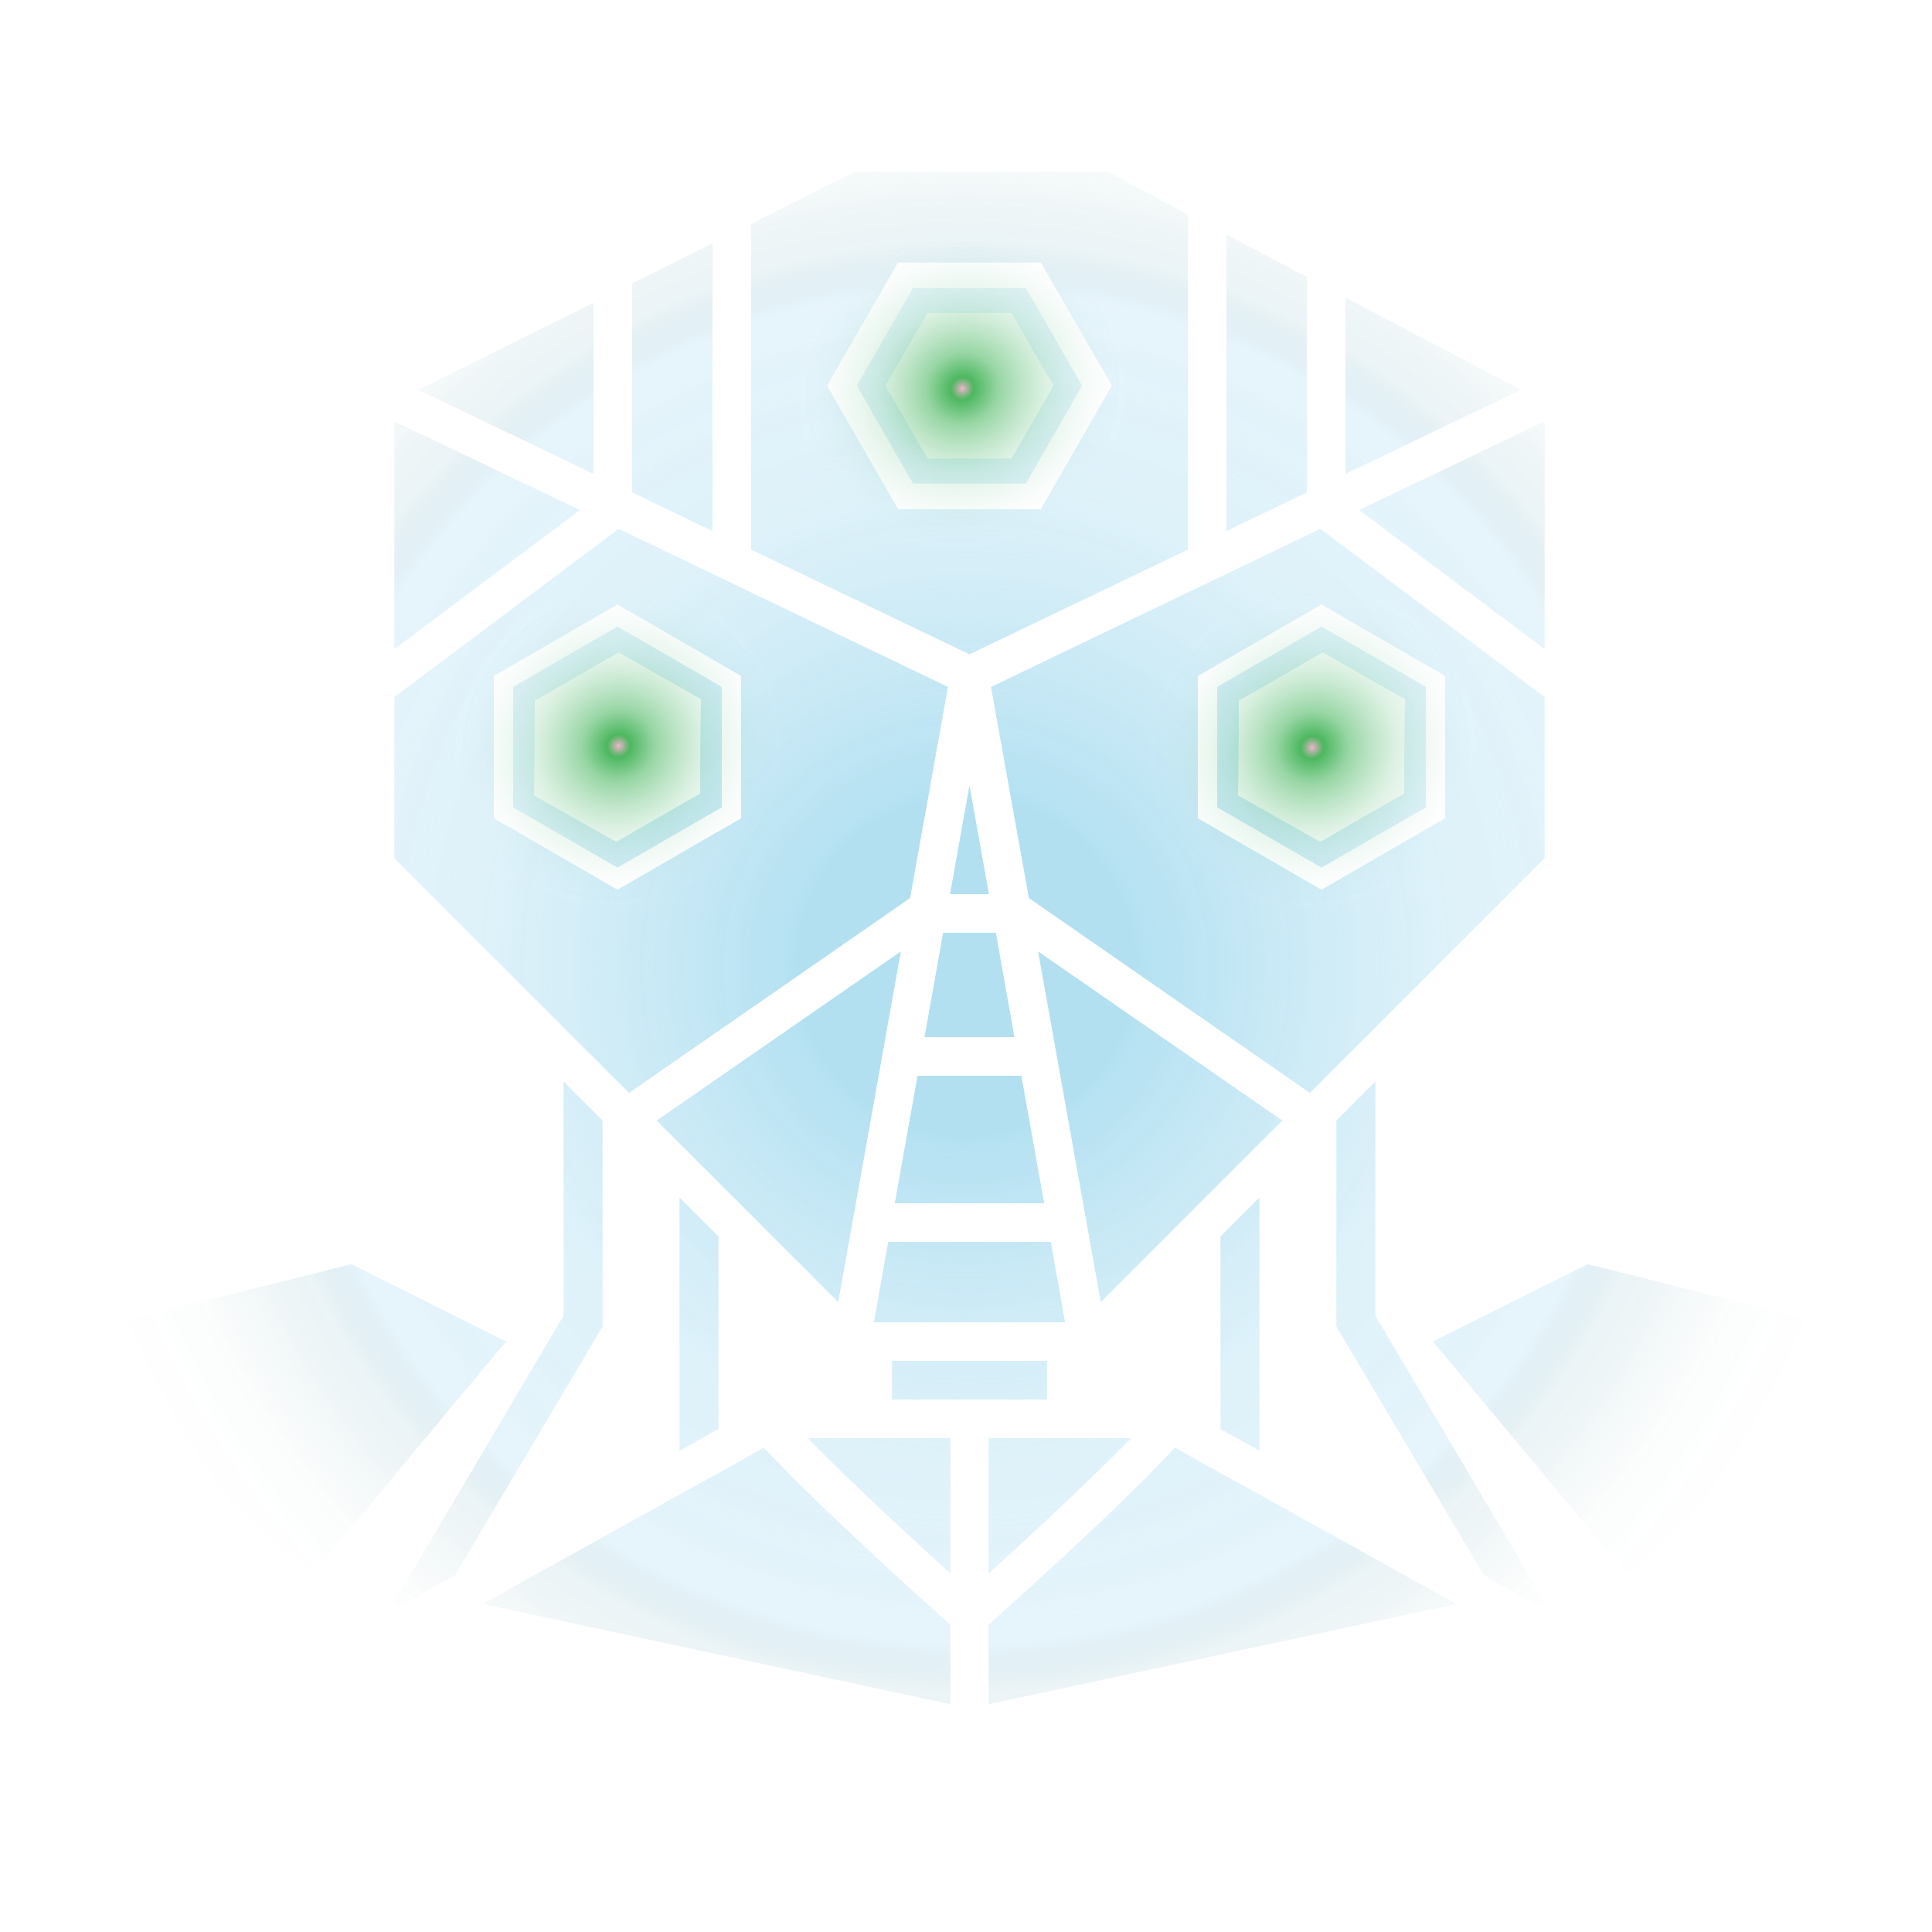
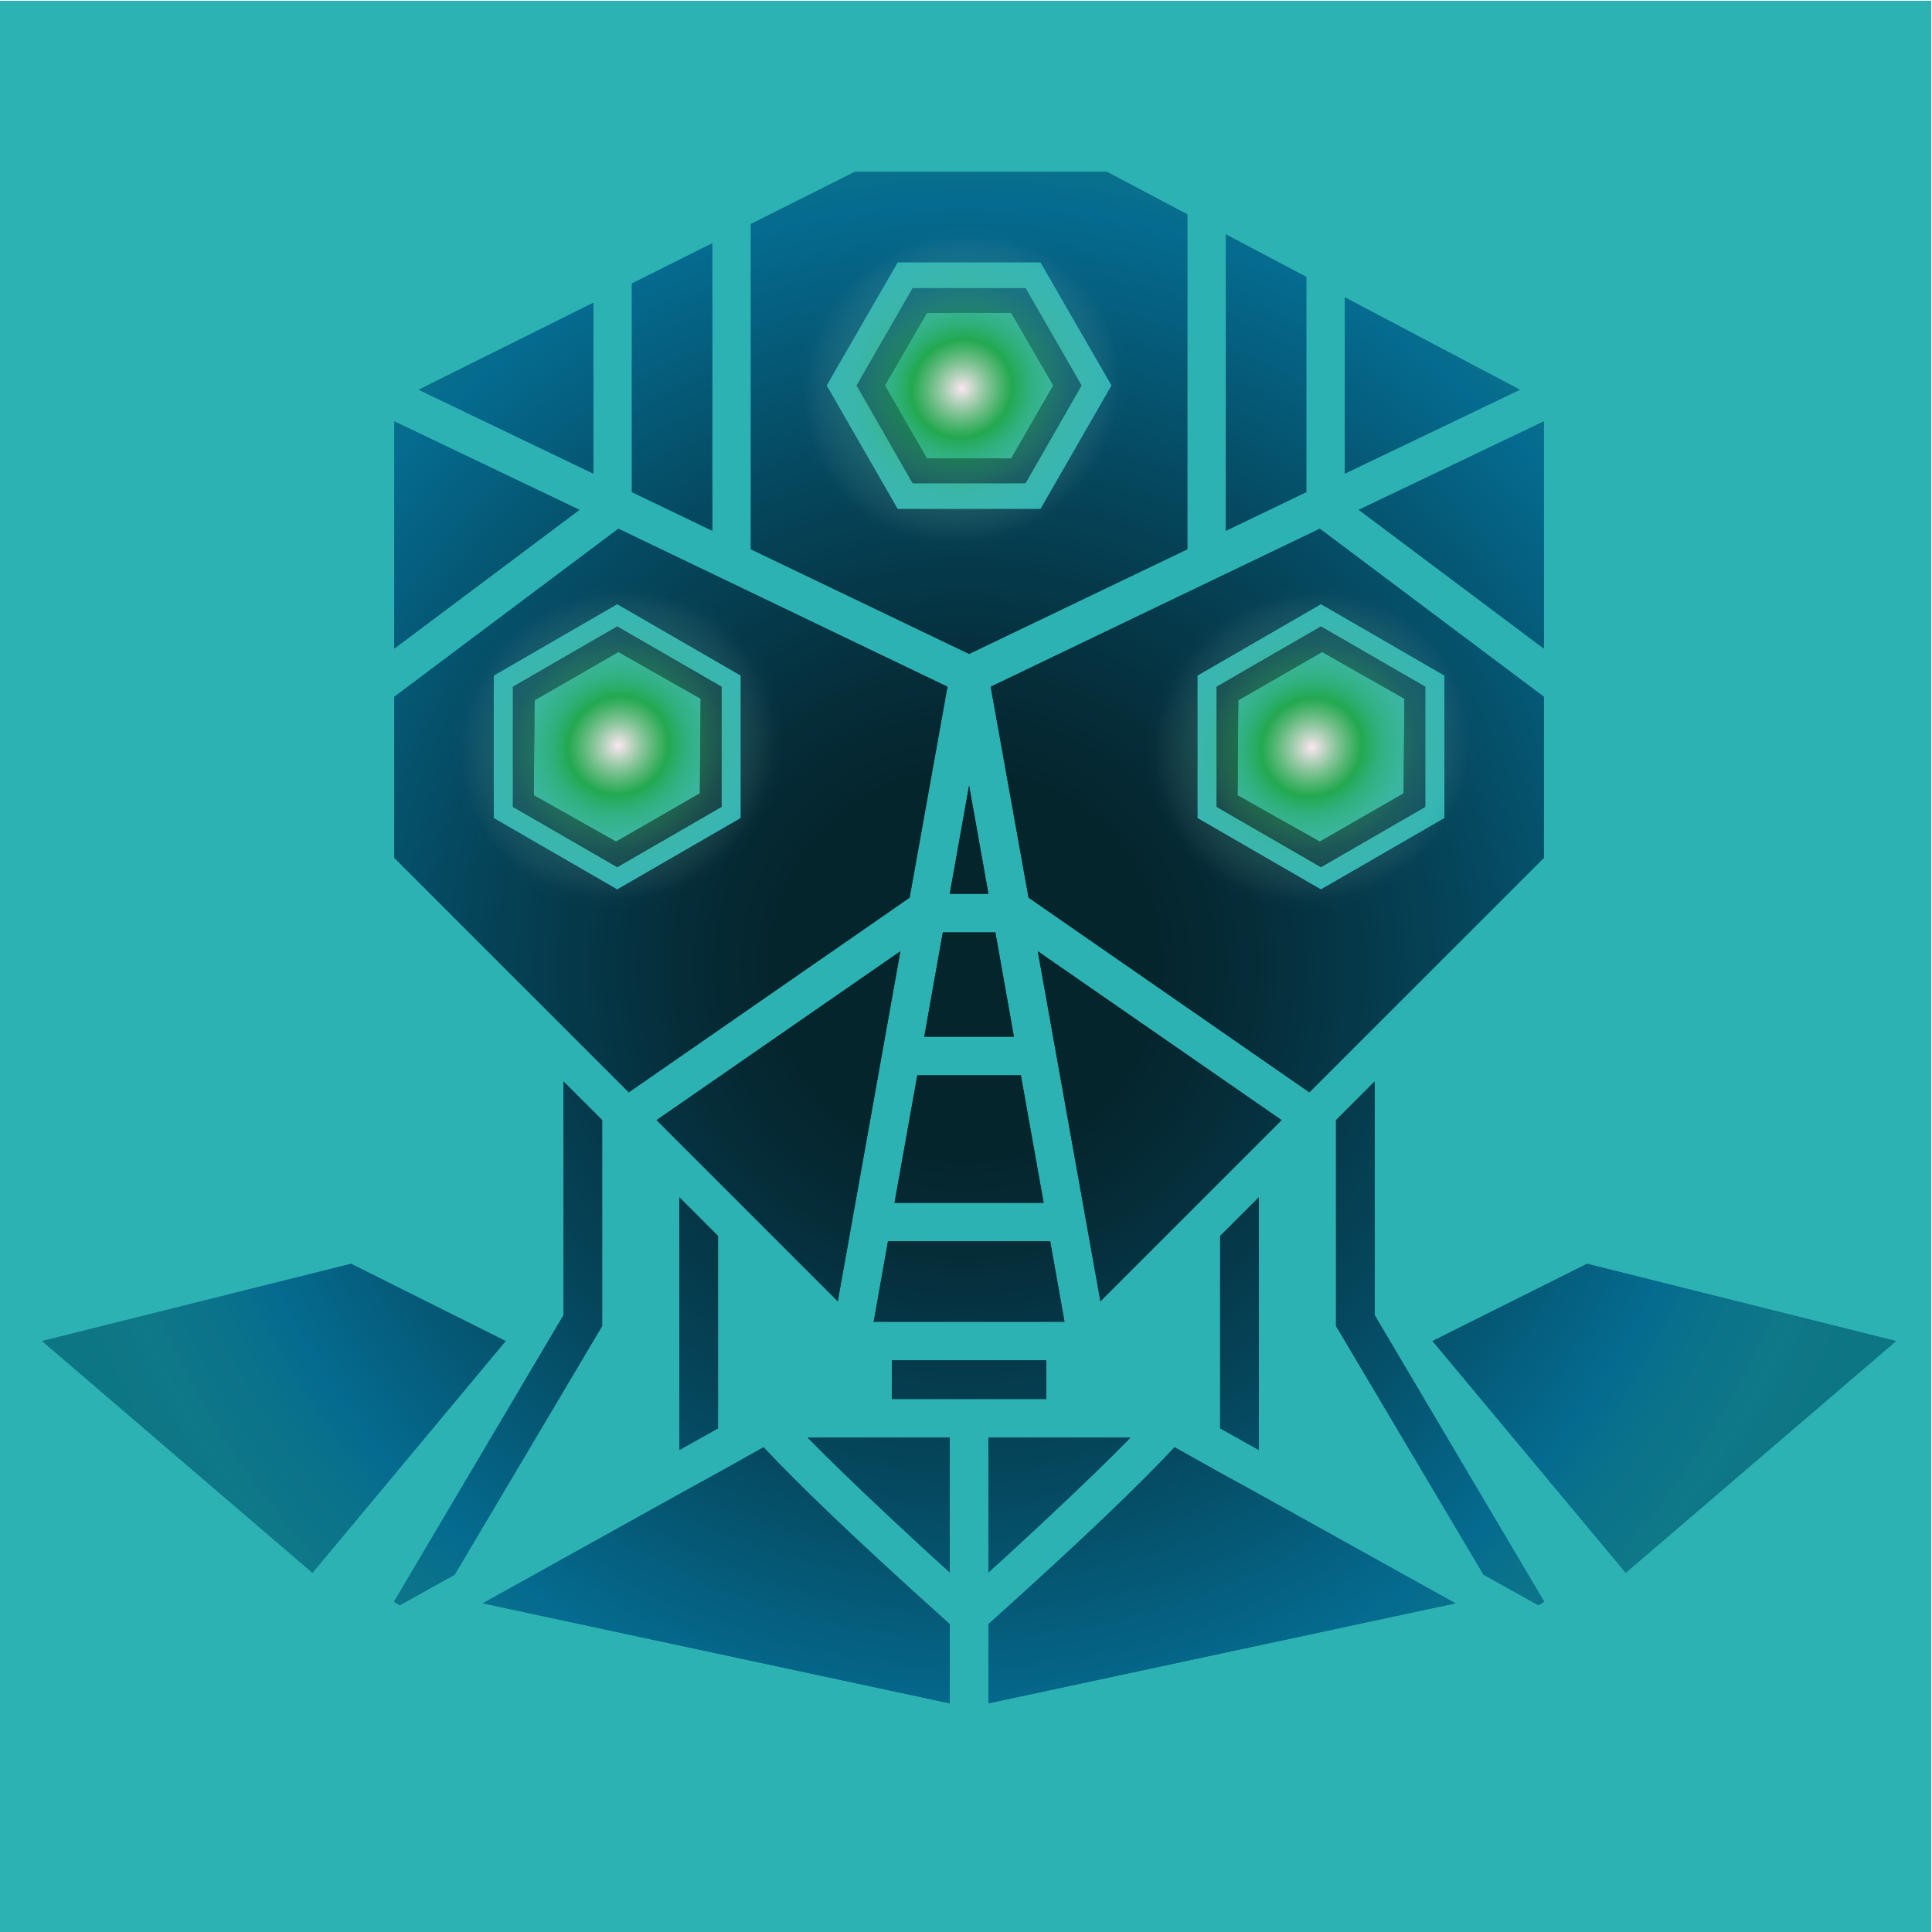
- <svg xmlns="http://www.w3.org/2000/svg" xmlns:xlink="http://www.w3.org/1999/xlink" viewBox="0 0 50 50">
+ <svg xmlns="http://www.w3.org/2000/svg" xmlns:xlink="http://www.w3.org/1999/xlink" viewBox="0 0 50 50.02">
  <defs>
-     <style>.cls-1{fill:url(#Gradient_bez_nazwy_109);mix-blend-mode:screen;}.cls-1,.cls-2,.cls-3,.cls-4,.cls-5{stroke-width:0px;}.cls-2{fill:url(#Gradient_bez_nazwy_166-2);}.cls-6{isolation:isolate;}.cls-7{filter:url(#luminosity-invert);}.cls-3{fill:url(#Gradient_bez_nazwy_166-3);}.cls-4{fill:#1d1d1b;}.cls-8{mask:url(#mask);}.cls-5{fill:url(#Gradient_bez_nazwy_166);}</style>
+     <style>.cls-1{fill:url(#Gradient_bez_nazwy_52-3);}.cls-1,.cls-2,.cls-3,.cls-4,.cls-5,.cls-6{stroke-width:0px;}.cls-2{fill:url(#Gradient_bez_nazwy_52);}.cls-3{fill:url(#Gradient_bez_nazwy_52-2);}.cls-7{isolation:isolate;}.cls-4{fill:url(#Gradient_bez_nazwy_48);mix-blend-mode:darken;}.cls-8{filter:url(#luminosity-invert);}.cls-5{fill:#1d1d1b;}.cls-9{mask:url(#mask);}.cls-6{fill:#2cb2b2;mix-blend-mode:screen;}</style>
    <filter id="luminosity-invert" x="0" y="0" width="50" height="50" color-interpolation-filters="sRGB" filterUnits="userSpaceOnUse">
      <feColorMatrix result="cm" values="-1 0 0 0 1 0 -1 0 0 1 0 0 -1 0 1 0 0 0 1 0" />
    </filter>
    <mask id="mask" x="0" y="0" width="50" height="50" maskUnits="userSpaceOnUse">
-       <g class="cls-7">
-         <polygon class="cls-4" points="18.59 32 18.59 36.98 17.59 37.54 17.59 31 18.59 32" />
-         <polygon class="cls-4" points="15.59 29 15.59 34.33 11.77 40.77 10.35 41.56 10.2 41.47 14.59 34.05 14.59 28 15.59 29" />
-         <path class="cls-4" d="M24.59,42.05v2.05l-12.09-2.59,5.09-2.83,1-.55,1.18-.66c.85.91,2.31,2.33,4.82,4.58Z" />
-         <path class="cls-4" d="M24.59,37.22v3.49c-.39-.35-.75-.68-1.08-.99-.15-.14-.29-.27-.42-.39-.93-.87-1.64-1.56-2.18-2.11h3.68Z" />
-         <polygon class="cls-4" points="13.09 34.72 8.09 40.72 1.09 34.72 9.09 32.72 13.09 34.72" />
-         <polygon class="cls-4" points="32.59 31 32.59 37.54 31.59 36.98 31.59 32 32.59 31" />
-         <polygon class="cls-4" points="39.98 41.47 39.83 41.56 38.41 40.77 34.59 34.33 34.59 29 35.59 28 35.59 34.05 39.98 41.47" />
-         <rect class="cls-4" x="23.09" y="35.22" width="4" height="1" />
-         <path class="cls-4" d="M37.68,41.51l-12.09,2.59v-2.05c2.51-2.25,3.97-3.67,4.82-4.58l1.18.66,1,.55,5.09,2.83Z" />
-         <path class="cls-4" d="M29.27,37.22c-.54.55-1.25,1.24-2.18,2.11-.13.12-.27.25-.42.39-.33.31-.69.64-1.08.99v-3.49h3.68Z" />
-         <polygon class="cls-4" points="49.09 34.72 42.09 40.72 37.09 34.72 41.09 32.72 49.09 34.72" />
-         <polygon class="cls-4" points="27.56 34.22 22.62 34.22 22.99 32.14 27.19 32.14 27.56 34.22" />
-         <polygon class="cls-4" points="23.31 24.63 21.69 33.69 17 29 23.31 24.63" />
-         <polygon class="cls-4" points="25.59 23.14 24.59 23.14 25.09 20.34 25.59 23.14" />
-         <polygon class="cls-4" points="26.25 26.84 23.93 26.84 24.41 24.14 25.77 24.14 26.25 26.84" />
-         <polygon class="cls-4" points="27.02 31.14 23.16 31.14 23.75 27.84 26.43 27.84 27.02 31.14" />
-         <polygon class="cls-4" points="33.18 29 28.49 33.69 26.87 24.63 33.18 29" />
-         <polygon class="cls-4" points="39.97 10.91 39.97 16.79 35.18 13.2 39.97 10.91" />
-         <polygon class="cls-4" points="39.35 10.09 34.82 12.26 34.82 7.7 39.35 10.09" />
-         <polygon class="cls-4" points="33.82 7.17 33.82 12.74 31.74 13.74 31.74 6.07 33.82 7.17" />
-         <polygon class="cls-4" points="15 13.2 10.21 16.79 10.21 10.91 15 13.2" />
-         <polygon class="cls-4" points="15.36 7.84 15.36 12.26 10.84 10.09 15.36 7.84" />
-         <polygon class="cls-4" points="18.44 6.3 18.44 13.74 16.36 12.74 16.36 7.34 18.44 6.3" />
-         <path class="cls-4" d="M34.17,13.69l-8.52,4.09.98,5.46,7.27,5.04,6.07-6.07v-4.17l-5.8-4.35ZM37.4,21.18l-3.2,1.85-3.2-1.85v-3.69l3.2-1.85,3.2,1.85v3.69Z" />
-         <path class="cls-4" d="M16.01,13.69l-5.8,4.35v4.17l6.07,6.07,7.27-5.04.98-5.46-8.52-4.09ZM19.18,21.18l-3.2,1.85-3.2-1.85v-3.69l3.2-1.85,3.2,1.85v3.69Z" />
-         <path class="cls-4" d="M28.66,4.45h-6.53l-2.69,1.35v8.42l5.65,2.71,5.65-2.71V5.55l-2.08-1.1ZM26.94,13.18h-3.7l-1.84-3.2,1.84-3.19h3.7l1.84,3.19-1.84,3.2Z" />
-         <path class="cls-4" d="M34.2,16.22l-2.7,1.56v3.11l2.7,1.56,2.7-1.56v-3.11l-2.7-1.56ZM36.34,20.54l-2.17,1.25-2.13-1.2.02-2.46,2.17-1.25,2.13,1.21-.02,2.45Z" />
-         <path class="cls-4" d="M15.98,16.22l-2.7,1.56v3.11l2.7,1.56,2.7-1.56v-3.11l-2.7-1.56ZM18.12,20.54l-2.17,1.25-2.13-1.2.02-2.46,2.17-1.25,2.13,1.21-.02,2.45Z" />
-         <path class="cls-4" d="M26.55,7.46h-2.92l-1.45,2.52,1.45,2.53h2.92l1.45-2.53-1.45-2.52ZM26.18,11.87h-2.18l-1.09-1.89,1.09-1.88h2.18l1.09,1.88-1.09,1.89Z" />
-         <polygon class="cls-4" points="18.59 32 18.59 36.98 17.59 37.54 17.59 31 18.59 32" />
-         <polygon class="cls-4" points="15.59 29 15.59 34.33 11.77 40.77 10.35 41.56 10.2 41.47 14.59 34.05 14.59 28 15.59 29" />
-         <path class="cls-4" d="M24.59,42.05v2.05l-12.09-2.59,5.09-2.83,1-.55,1.18-.66c.85.91,2.31,2.33,4.82,4.58Z" />
-         <path class="cls-4" d="M24.59,37.22v3.49c-.39-.35-.75-.68-1.08-.99-.15-.14-.29-.27-.42-.39-.93-.87-1.64-1.56-2.18-2.11h3.68Z" />
-         <polygon class="cls-4" points="13.09 34.72 8.09 40.72 1.09 34.72 9.09 32.72 13.09 34.72" />
-         <polygon class="cls-4" points="32.59 31 32.59 37.54 31.59 36.98 31.59 32 32.59 31" />
-         <polygon class="cls-4" points="39.98 41.47 39.83 41.56 38.41 40.77 34.59 34.33 34.59 29 35.59 28 35.59 34.05 39.98 41.47" />
-         <rect class="cls-4" x="23.09" y="35.22" width="4" height="1" />
-         <path class="cls-4" d="M37.68,41.51l-12.09,2.59v-2.05c2.51-2.25,3.97-3.67,4.82-4.58l1.18.66,1,.55,5.09,2.83Z" />
-         <path class="cls-4" d="M29.27,37.22c-.54.55-1.25,1.24-2.18,2.11-.13.12-.27.25-.42.39-.33.31-.69.64-1.08.99v-3.49h3.68Z" />
-         <polygon class="cls-4" points="49.09 34.72 42.09 40.72 37.09 34.72 41.09 32.72 49.09 34.72" />
-         <polygon class="cls-4" points="27.56 34.22 22.62 34.22 22.99 32.14 27.19 32.14 27.56 34.22" />
-         <polygon class="cls-4" points="23.31 24.63 21.69 33.69 17 29 23.31 24.63" />
-         <polygon class="cls-4" points="25.59 23.14 24.59 23.14 25.09 20.34 25.59 23.14" />
-         <polygon class="cls-4" points="26.25 26.84 23.93 26.84 24.41 24.14 25.77 24.14 26.25 26.84" />
-         <polygon class="cls-4" points="27.02 31.14 23.16 31.14 23.75 27.84 26.43 27.84 27.02 31.14" />
-         <polygon class="cls-4" points="33.18 29 28.49 33.69 26.87 24.63 33.18 29" />
-         <polygon class="cls-4" points="39.97 10.91 39.97 16.79 35.18 13.2 39.97 10.91" />
-         <polygon class="cls-4" points="39.35 10.09 34.82 12.26 34.82 7.7 39.35 10.09" />
-         <polygon class="cls-4" points="33.82 7.17 33.82 12.74 31.74 13.74 31.74 6.07 33.82 7.17" />
-         <polygon class="cls-4" points="15 13.2 10.21 16.79 10.21 10.91 15 13.2" />
-         <polygon class="cls-4" points="15.36 7.84 15.36 12.26 10.84 10.09 15.36 7.84" />
-         <polygon class="cls-4" points="18.44 6.3 18.44 13.74 16.36 12.74 16.36 7.34 18.44 6.3" />
-         <path class="cls-4" d="M34.17,13.69l-8.52,4.09.98,5.46,7.27,5.04,6.07-6.07v-4.17l-5.8-4.35ZM37.4,21.18l-3.2,1.85-3.2-1.85v-3.69l3.2-1.85,3.2,1.85v3.69Z" />
-         <path class="cls-4" d="M16.01,13.69l-5.8,4.35v4.17l6.07,6.07,7.27-5.04.98-5.46-8.52-4.09ZM19.18,21.18l-3.2,1.85-3.2-1.85v-3.69l3.2-1.85,3.2,1.85v3.69Z" />
-         <path class="cls-4" d="M28.66,4.45h-6.53l-2.69,1.35v8.42l5.65,2.71,5.65-2.71V5.55l-2.08-1.1ZM26.94,13.18h-3.7l-1.84-3.2,1.84-3.19h3.7l1.84,3.19-1.84,3.2Z" />
-         <path class="cls-4" d="M34.2,16.22l-2.7,1.56v3.11l2.7,1.56,2.7-1.56v-3.11l-2.7-1.56ZM36.34,20.54l-2.17,1.25-2.13-1.2.02-2.46,2.17-1.25,2.13,1.21-.02,2.45Z" />
-         <path class="cls-4" d="M15.98,16.22l-2.7,1.56v3.11l2.7,1.56,2.7-1.56v-3.11l-2.7-1.56ZM18.12,20.54l-2.17,1.25-2.13-1.2.02-2.46,2.17-1.25,2.13,1.21-.02,2.45Z" />
-         <path class="cls-4" d="M26.55,7.46h-2.92l-1.45,2.52,1.45,2.53h2.92l1.45-2.53-1.45-2.52ZM26.18,11.87h-2.18l-1.09-1.89,1.09-1.88h2.18l1.09,1.88-1.09,1.89Z" />
+       <g class="cls-8">
+         <polygon class="cls-5" points="18.59 32 18.59 36.98 17.59 37.54 17.59 31 18.59 32" />
+         <polygon class="cls-5" points="15.59 29 15.59 34.33 11.77 40.77 10.35 41.56 10.2 41.47 14.59 34.05 14.59 28 15.59 29" />
+         <path class="cls-5" d="M24.59,42.05v2.05l-12.09-2.59,5.09-2.83,1-.55,1.18-.66c.85.91,2.31,2.33,4.82,4.58Z" />
+         <path class="cls-5" d="M24.59,37.22v3.49c-.39-.35-.75-.68-1.08-.99-.15-.14-.29-.27-.42-.39-.93-.87-1.64-1.56-2.18-2.11h3.68Z" />
+         <polygon class="cls-5" points="13.09 34.72 8.09 40.72 1.09 34.72 9.09 32.72 13.09 34.72" />
+         <polygon class="cls-5" points="32.59 31 32.59 37.54 31.59 36.98 31.59 32 32.59 31" />
+         <polygon class="cls-5" points="39.98 41.47 39.83 41.56 38.41 40.77 34.59 34.33 34.59 29 35.59 28 35.59 34.05 39.98 41.47" />
+         <rect class="cls-5" x="23.09" y="35.22" width="4" height="1" />
+         <path class="cls-5" d="M37.68,41.51l-12.09,2.59v-2.05c2.51-2.25,3.97-3.67,4.82-4.58l1.18.66,1,.55,5.09,2.83Z" />
+         <path class="cls-5" d="M29.27,37.22c-.54.55-1.25,1.24-2.18,2.11-.13.12-.27.25-.42.39-.33.31-.69.64-1.08.99v-3.49h3.68Z" />
+         <polygon class="cls-5" points="49.09 34.72 42.09 40.72 37.09 34.72 41.09 32.72 49.09 34.72" />
+         <polygon class="cls-5" points="27.56 34.22 22.62 34.22 22.99 32.14 27.19 32.14 27.56 34.22" />
+         <polygon class="cls-5" points="23.31 24.63 21.69 33.69 17 29 23.31 24.63" />
+         <polygon class="cls-5" points="25.59 23.14 24.59 23.14 25.09 20.34 25.59 23.14" />
+         <polygon class="cls-5" points="26.25 26.84 23.93 26.84 24.41 24.14 25.77 24.14 26.25 26.84" />
+         <polygon class="cls-5" points="27.02 31.14 23.16 31.14 23.75 27.84 26.43 27.84 27.02 31.14" />
+         <polygon class="cls-5" points="33.18 29 28.49 33.69 26.87 24.63 33.18 29" />
+         <polygon class="cls-5" points="39.97 10.91 39.97 16.79 35.18 13.2 39.97 10.91" />
+         <polygon class="cls-5" points="39.35 10.09 34.82 12.26 34.82 7.7 39.35 10.09" />
+         <polygon class="cls-5" points="33.82 7.17 33.82 12.74 31.74 13.74 31.74 6.07 33.82 7.17" />
+         <polygon class="cls-5" points="15 13.2 10.21 16.79 10.21 10.91 15 13.2" />
+         <polygon class="cls-5" points="15.36 7.84 15.36 12.26 10.84 10.09 15.36 7.84" />
+         <polygon class="cls-5" points="18.44 6.3 18.44 13.74 16.36 12.74 16.36 7.34 18.44 6.3" />
+         <path class="cls-5" d="M34.17,13.69l-8.52,4.09.98,5.46,7.27,5.04,6.07-6.07v-4.17l-5.8-4.35ZM37.4,21.18l-3.2,1.85-3.2-1.85v-3.69l3.2-1.85,3.2,1.85v3.69Z" />
+         <path class="cls-5" d="M16.01,13.69l-5.8,4.35v4.17l6.07,6.07,7.27-5.04.98-5.46-8.52-4.09ZM19.18,21.18l-3.2,1.85-3.2-1.85v-3.69l3.2-1.85,3.2,1.85v3.69Z" />
+         <path class="cls-5" d="M28.66,4.45h-6.53l-2.69,1.35v8.42l5.65,2.71,5.65-2.71V5.55l-2.08-1.1ZM26.94,13.18h-3.7l-1.84-3.2,1.84-3.19h3.7l1.84,3.19-1.84,3.2Z" />
+         <path class="cls-5" d="M34.2,16.22l-2.7,1.56v3.11l2.7,1.56,2.7-1.56v-3.11l-2.7-1.56ZM36.34,20.54l-2.17,1.25-2.13-1.2.02-2.46,2.17-1.25,2.13,1.21-.02,2.45Z" />
+         <path class="cls-5" d="M15.98,16.22l-2.7,1.56v3.11l2.7,1.56,2.7-1.56v-3.11l-2.7-1.56ZM18.12,20.54l-2.17,1.25-2.13-1.2.02-2.46,2.17-1.25,2.13,1.21-.02,2.45Z" />
+         <path class="cls-5" d="M26.55,7.46h-2.92l-1.45,2.52,1.45,2.53h2.92l1.45-2.53-1.45-2.52ZM26.18,11.87h-2.18l-1.09-1.89,1.09-1.88h2.18l1.09,1.88-1.09,1.89Z" />
+         <polygon class="cls-5" points="18.59 32 18.59 36.98 17.59 37.54 17.59 31 18.59 32" />
+         <polygon class="cls-5" points="15.59 29 15.59 34.33 11.77 40.77 10.35 41.56 10.2 41.47 14.59 34.05 14.59 28 15.59 29" />
+         <path class="cls-5" d="M24.59,42.05v2.05l-12.09-2.59,5.09-2.83,1-.55,1.18-.66c.85.91,2.31,2.33,4.82,4.58Z" />
+         <path class="cls-5" d="M24.59,37.22v3.49c-.39-.35-.75-.68-1.08-.99-.15-.14-.29-.27-.42-.39-.93-.87-1.64-1.56-2.18-2.11h3.68Z" />
+         <polygon class="cls-5" points="13.09 34.72 8.09 40.72 1.09 34.72 9.09 32.72 13.09 34.72" />
+         <polygon class="cls-5" points="32.59 31 32.59 37.54 31.59 36.98 31.59 32 32.59 31" />
+         <polygon class="cls-5" points="39.98 41.47 39.83 41.56 38.41 40.77 34.59 34.33 34.59 29 35.59 28 35.59 34.05 39.98 41.47" />
+         <rect class="cls-5" x="23.09" y="35.22" width="4" height="1" />
+         <path class="cls-5" d="M37.68,41.51l-12.09,2.59v-2.05c2.51-2.25,3.97-3.67,4.82-4.58l1.18.66,1,.55,5.09,2.83Z" />
+         <path class="cls-5" d="M29.27,37.22c-.54.55-1.25,1.24-2.18,2.11-.13.12-.27.25-.42.39-.33.31-.69.64-1.08.99v-3.49h3.68Z" />
+         <polygon class="cls-5" points="49.09 34.72 42.09 40.72 37.09 34.72 41.09 32.72 49.09 34.72" />
+         <polygon class="cls-5" points="27.56 34.22 22.62 34.22 22.99 32.14 27.19 32.14 27.56 34.22" />
+         <polygon class="cls-5" points="23.31 24.63 21.69 33.69 17 29 23.31 24.63" />
+         <polygon class="cls-5" points="25.59 23.14 24.59 23.14 25.09 20.34 25.59 23.14" />
+         <polygon class="cls-5" points="26.25 26.84 23.93 26.84 24.41 24.14 25.77 24.14 26.25 26.84" />
+         <polygon class="cls-5" points="27.02 31.14 23.16 31.14 23.75 27.84 26.43 27.84 27.02 31.14" />
+         <polygon class="cls-5" points="33.18 29 28.49 33.69 26.87 24.63 33.18 29" />
+         <polygon class="cls-5" points="39.97 10.91 39.97 16.79 35.18 13.2 39.97 10.91" />
+         <polygon class="cls-5" points="39.35 10.09 34.82 12.26 34.82 7.7 39.35 10.09" />
+         <polygon class="cls-5" points="33.82 7.17 33.82 12.74 31.74 13.74 31.74 6.07 33.82 7.17" />
+         <polygon class="cls-5" points="15 13.2 10.21 16.79 10.21 10.91 15 13.2" />
+         <polygon class="cls-5" points="15.36 7.84 15.36 12.26 10.84 10.09 15.36 7.84" />
+         <polygon class="cls-5" points="18.44 6.3 18.44 13.74 16.36 12.74 16.36 7.34 18.44 6.3" />
+         <path class="cls-5" d="M34.17,13.69l-8.52,4.09.98,5.46,7.27,5.04,6.07-6.07v-4.17l-5.8-4.35ZM37.4,21.18l-3.2,1.85-3.2-1.85v-3.69l3.2-1.85,3.2,1.85v3.69Z" />
+         <path class="cls-5" d="M16.01,13.69l-5.8,4.35v4.17l6.07,6.07,7.27-5.04.98-5.46-8.52-4.09ZM19.18,21.18l-3.2,1.85-3.2-1.85v-3.69l3.2-1.85,3.2,1.85v3.69Z" />
+         <path class="cls-5" d="M28.66,4.45h-6.53l-2.69,1.35v8.42l5.65,2.71,5.65-2.71V5.55l-2.08-1.1ZM26.94,13.18h-3.7l-1.84-3.2,1.84-3.19h3.7l1.84,3.19-1.84,3.2Z" />
+         <path class="cls-5" d="M34.2,16.22l-2.7,1.56v3.11l2.7,1.56,2.7-1.56v-3.11l-2.7-1.56ZM36.34,20.54l-2.17,1.25-2.13-1.2.02-2.46,2.17-1.25,2.13,1.21-.02,2.45Z" />
+         <path class="cls-5" d="M15.98,16.22l-2.7,1.56v3.11l2.7,1.56,2.7-1.56v-3.11l-2.7-1.56ZM18.12,20.54l-2.17,1.25-2.13-1.2.02-2.46,2.17-1.25,2.13,1.21-.02,2.45Z" />
+         <path class="cls-5" d="M26.55,7.46h-2.92l-1.45,2.52,1.45,2.53h2.92l1.45-2.53-1.45-2.52ZM26.18,11.87h-2.18l-1.09-1.89,1.09-1.88h2.18l1.09,1.88-1.09,1.89Z" />
      </g>
    </mask>
-     <radialGradient id="Gradient_bez_nazwy_109" cx="25" cy="25" fx="25" fy="25" r="25" gradientUnits="userSpaceOnUse">
-       <stop offset=".17" stop-color="#94d4ec" stop-opacity=".8" />
-       <stop offset=".5" stop-color="rgba(184,226,243,.72)" stop-opacity=".72" />
-       <stop offset=".7" stop-color="#d5edf9" stop-opacity=".65" />
-       <stop offset=".75" stop-color="rgba(150,196,210,.46)" stop-opacity=".46" />
-       <stop offset=".81" stop-color="rgba(98,162,177,.29)" stop-opacity=".29" />
-       <stop offset=".86" stop-color="rgba(58,136,152,.16)" stop-opacity=".16" />
-       <stop offset=".91" stop-color="rgba(29,117,134,.07)" stop-opacity=".07" />
-       <stop offset=".96" stop-color="rgba(11,105,123,.02)" stop-opacity=".02" />
-       <stop offset="1" stop-color="#066678" stop-opacity="0" />
+     <radialGradient id="Gradient_bez_nazwy_48" cx="25" cy="25" fx="25" fy="25" r="25" gradientUnits="userSpaceOnUse">
+       <stop offset=".2" stop-color="#00131c" />
+       <stop offset=".31" stop-color="#001d2b" />
+       <stop offset=".53" stop-color="#003952" />
+       <stop offset=".79" stop-color="#00628b" />
+       <stop offset=".84" stop-color="rgba(2,99,131,.96)" stop-opacity=".96" />
+       <stop offset=".93" stop-color="rgba(5,101,122,.92)" stop-opacity=".92" />
+       <stop offset="1" stop-color="#066678" stop-opacity=".9" />
    </radialGradient>
-     <radialGradient id="Gradient_bez_nazwy_166" cx="16.07" cy="19.29" fx="16.07" fy="19.29" r="4.93" gradientTransform="translate(1.71 2.88) scale(.89 .85)" gradientUnits="userSpaceOnUse">
-       <stop offset="0" stop-color="#f5b3d1" />
-       <stop offset=".07" stop-color="#20a637" stop-opacity=".8" />
-       <stop offset=".22" stop-color="rgba(52,174,77,.71)" stop-opacity=".71" />
-       <stop offset=".51" stop-color="rgba(106,195,134,.47)" stop-opacity=".47" />
-       <stop offset=".91" stop-color="rgba(193,229,227,.09)" stop-opacity=".09" />
+     <radialGradient id="Gradient_bez_nazwy_52" cx="30.07" cy="19.1" fx="30.07" fy="19.1" r="4.93" gradientTransform="translate(-1.87 -6.24) scale(.89 .85)" gradientUnits="userSpaceOnUse">
+       <stop offset="0" stop-color="#fce7f2" />
+       <stop offset=".3" stop-color="#20a637" stop-opacity=".8" />
+       <stop offset=".41" stop-color="rgba(52,174,77,.71)" stop-opacity=".71" />
+       <stop offset=".63" stop-color="rgba(106,195,134,.47)" stop-opacity=".47" />
+       <stop offset=".94" stop-color="rgba(193,229,227,.09)" stop-opacity=".09" />
      <stop offset="1" stop-color="#d5edf9" stop-opacity="0" />
    </radialGradient>
-     <radialGradient id="Gradient_bez_nazwy_166-2" cx="33.1" cy="19.91" fx="33.1" fy="19.91" r="4.93" gradientTransform="translate(4.49 2.36) scale(.89 .85)" xlink:href="#Gradient_bez_nazwy_166" />
-     <radialGradient id="Gradient_bez_nazwy_166-3" cx="30.07" cy="19.1" fx="30.07" fy="19.1" gradientTransform="translate(-1.87 -6.24) scale(.89 .85)" xlink:href="#Gradient_bez_nazwy_166" />
+     <radialGradient id="Gradient_bez_nazwy_52-2" cx="33.1" cy="19.91" fx="33.1" fy="19.91" r="4.93" gradientTransform="translate(4.49 2.36) scale(.89 .85)" xlink:href="#Gradient_bez_nazwy_52" />
+     <radialGradient id="Gradient_bez_nazwy_52-3" cx="16.07" cy="19.29" fx="16.07" fy="19.29" r="4.93" gradientTransform="translate(1.71 2.88) scale(.89 .85)" xlink:href="#Gradient_bez_nazwy_52" />
  </defs>
-   <g class="cls-6">
+   <g class="cls-7">
+     <g id="Warstwa_2">
+       <rect class="cls-6" y=".02" width="50" height="50" />
+     </g>
    <g id="Warstwa_1">
-       <g class="cls-8">
-         <rect class="cls-1" width="50" height="50" />
+       <g class="cls-9">
+         <rect class="cls-4" x="0" width="50" height="50" />
      </g>
-       <ellipse class="cls-5" cx="16.07" cy="19.29" rx="7.27" ry="4.31" transform="translate(-7.82 11.55) rotate(-32.26)" />
-       <ellipse class="cls-2" cx="34.07" cy="19.29" rx="7.27" ry="4.31" transform="translate(-5.04 21.16) rotate(-32.26)" />
-       <ellipse class="cls-3" cx="25" cy="10" rx="7.27" ry="4.31" transform="translate(-1.48 14.89) rotate(-32.26)" />
+     </g>
+     <g id="Warstwa_3">
+       <ellipse class="cls-2" cx="25" cy="10" rx="7.27" ry="4.31" transform="translate(-1.48 14.89) rotate(-32.26)" />
+       <ellipse class="cls-3" cx="34.07" cy="19.29" rx="7.27" ry="4.31" transform="translate(-5.04 21.16) rotate(-32.26)" />
+       <ellipse class="cls-1" cx="16.07" cy="19.29" rx="7.27" ry="4.31" transform="translate(-7.82 11.55) rotate(-32.26)" />
    </g>
  </g>
</svg>
